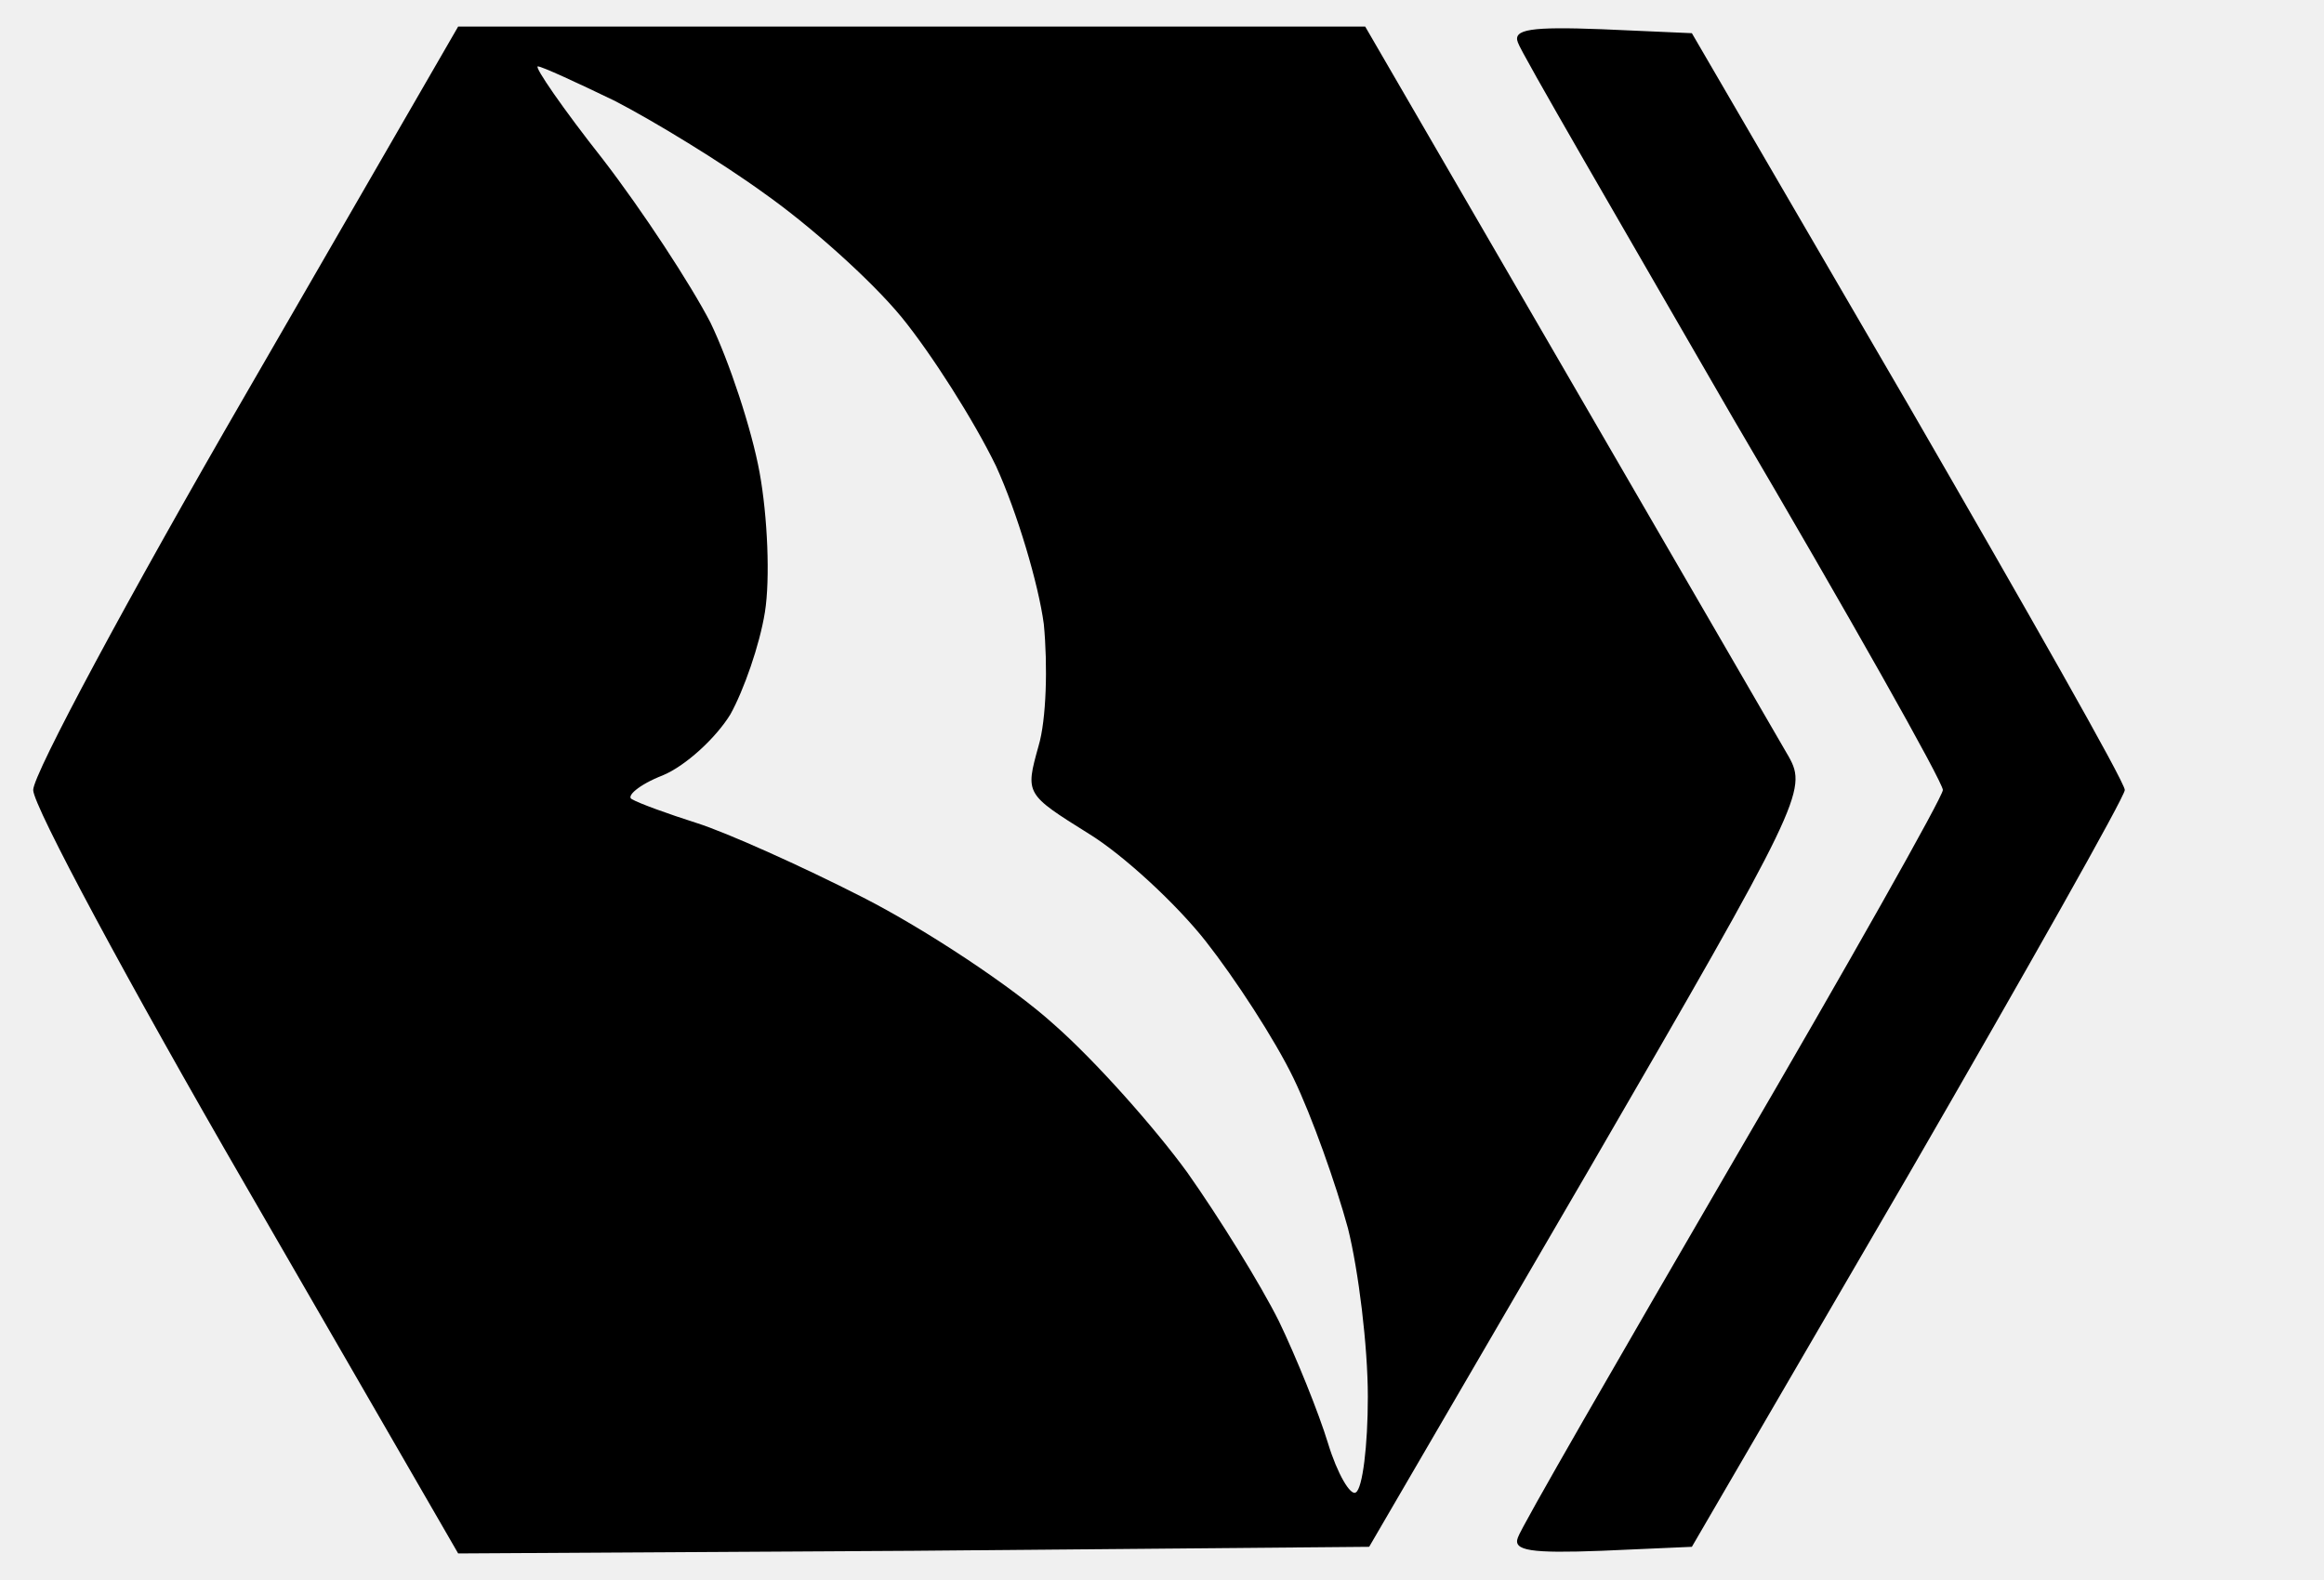
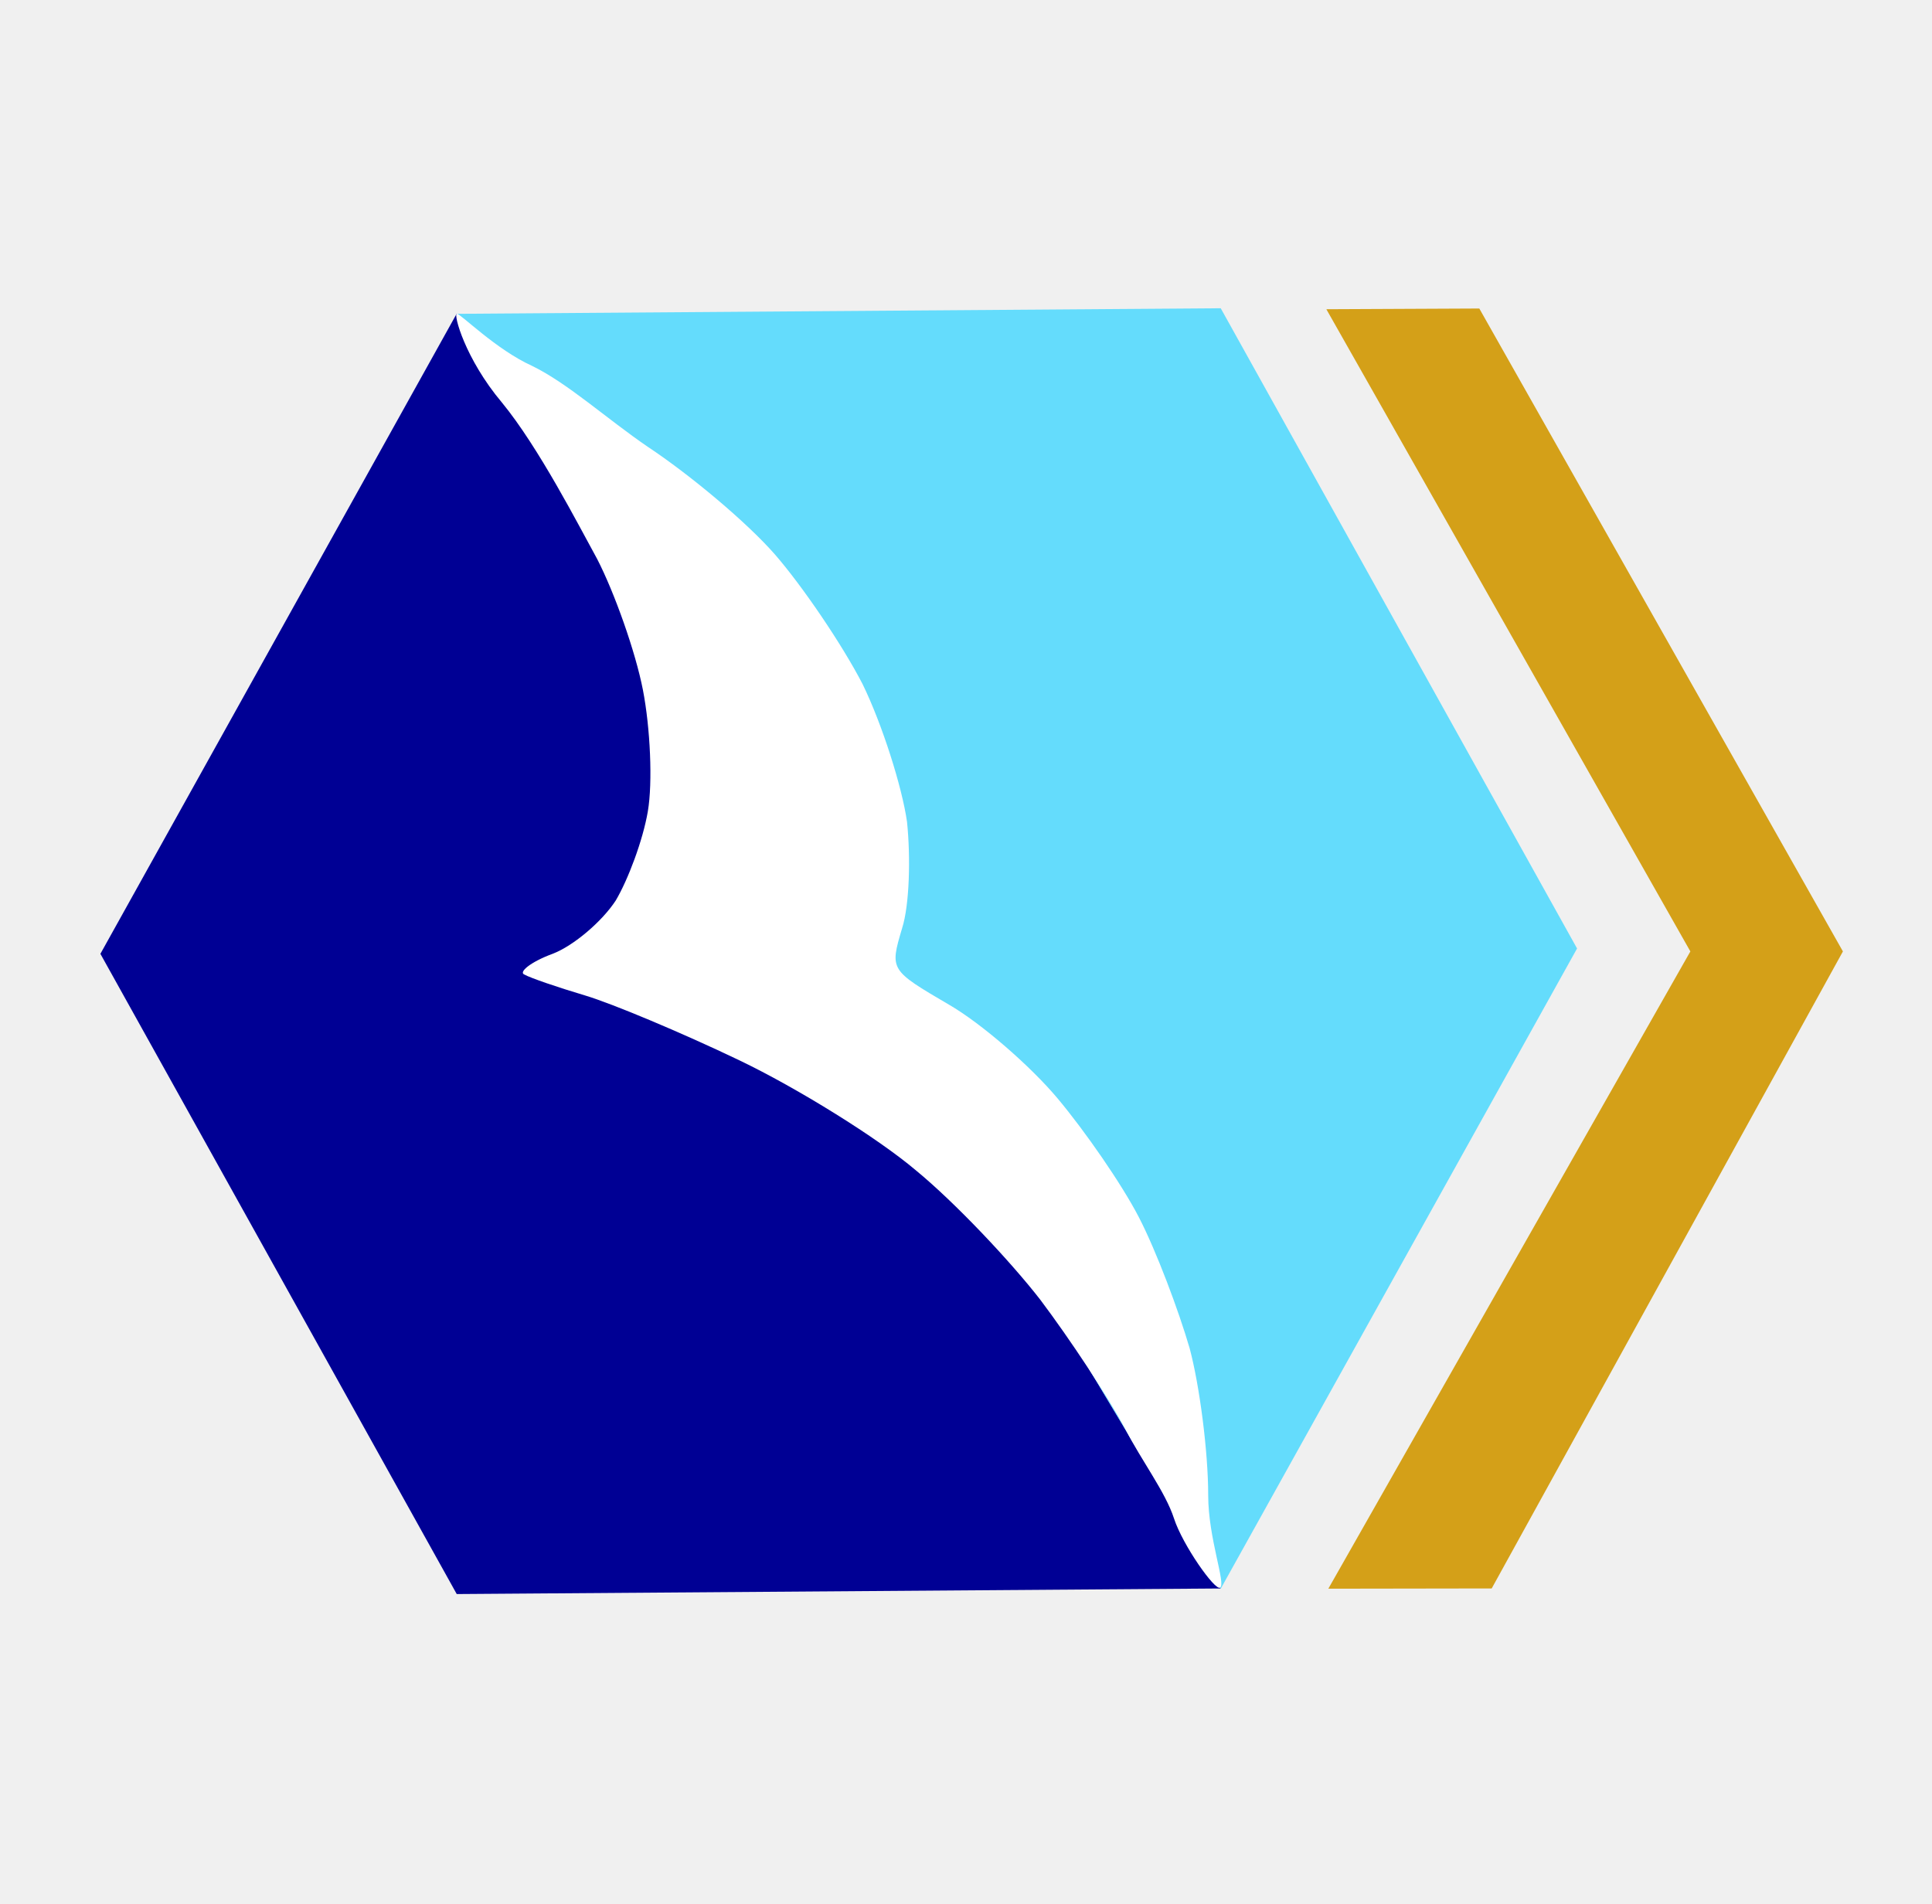
- <svg xmlns="http://www.w3.org/2000/svg" version="1.0" width="175pt" height="119pt" viewBox="0 0 175 119" preserveAspectRatio="xMidYMid meet">
-   <g transform="translate(0,119) scale(0.1,-0.1)" fill="#000000" stroke="none">
-     <path d="M687 1170 l-342 0 -160 -277 c-88 -152 -160 -286 -160 -298 0 -12 72 -146 160 -298 l160 -277 343 2 343 3 166 285 c159 274 164 285 150 310 -8 14 -83 143 -167 288 l-152 262 -341 0z m-282 -30 c3 0 29 -12 58 -26 29 -15 80 -46 113 -70 34 -24 80 -65 103 -93 22 -27 54 -77 71 -112 16 -35 32 -89 36 -119 3 -31 2 -72 -4 -92 -10 -36 -10 -36 38 -66 26 -16 66 -53 88 -81 22 -28 52 -74 66 -103 14 -29 32 -80 41 -113 8 -32 15 -89 15 -127 0 -37 -4 -69 -9 -72 -4 -3 -14 14 -21 37 -7 23 -24 65 -37 92 -14 28 -45 78 -69 112 -24 33 -69 84 -101 112 -31 28 -96 71 -143 95 -47 24 -103 49 -125 56 -22 7 -44 15 -49 18 -5 2 5 11 23 18 17 7 40 28 51 46 10 18 22 52 26 77 4 25 2 72 -4 105 -6 33 -23 84 -37 113 -15 29 -51 84 -81 123 -30 38 -52 70 -49 70z" />
-     <path d="M1206 1168 c-53 2 -67 0 -63 -10 2 -7 76 -134 162 -283 87 -148 158 -274 158 -280 0 -5 -71 -131 -158 -280 -86 -148 -160 -276 -162 -283 -4 -10 10 -12 63 -10 l68 3 163 280 c89 154 163 285 163 290 0 6 -74 136 -163 290 l-163 280 -68 3z" />
+ <svg xmlns="http://www.w3.org/2000/svg" version="1.0" width="216.875" height="213.75" viewBox="0 0 173.5 171" preserveAspectRatio="xMidYMid meet" id="svg2">
+   <defs id="defs14" />
+   <path style="fill:#d4a018;stroke:none" id="path10" d="M 119.111,27.772 151.8,85.449 l -32.512,57.235 14.671,-0.023 L 165.5,85.449 132.847,27.708 z" />
+   <g id="g3043" transform="translate(100.012,-87.72241)">
+     <path d="m -58.996,115.887 -32,57.5 32,57.5 68.6,-0.5" id="path8-2" style="fill:#000094;stroke:none" />
+     <path d="M 9.613,230.407 41.613,172.907 9.613,115.407 l -68.6,0.5" id="path8-2-2" style="fill:#64dcfc;stroke:none" />
  </g>
+   <g id="layer1" />
+   <path style="fill:#ffffff;stroke:none" id="path8" d="m 41.03,28.179 c 0.333,0 3.526,3.221 6.74,4.676 3.214,1.559 6.749,4.781 10.406,7.276 3.769,2.495 8.868,6.756 11.417,9.667 2.439,2.807 5.986,8.004 7.87,11.642 1.774,3.638 3.547,9.251 3.99,12.369 0.333,3.222 0.222,7.484 -0.443,9.563 -1.108,3.742 -1.108,3.742 4.212,6.86 2.882,1.663 7.316,5.509 9.754,8.419 2.439,2.91 5.764,7.692 7.316,10.706 1.552,3.014 3.547,8.316 4.545,11.746 0.887,3.326 1.663,9.251 1.663,13.201 0,3.846 1.619,7.971 1.065,8.282 -0.443,0.312 -3.359,-3.818 -4.135,-6.208 -0.776,-2.391 -2.915,-5.192 -4.356,-7.999 -1.552,-2.91 -4.988,-8.108 -7.648,-11.642 -2.66,-3.43 -7.648,-8.731 -11.195,-11.642 -3.436,-2.91 -10.641,-7.38 -15.851,-9.875 -5.21,-2.495 -11.417,-5.093 -13.855,-5.821 -2.439,-0.728 -4.877,-1.559 -5.431,-1.871 -0.554,-0.208 0.554,-1.143 2.549,-1.871 1.884,-0.728 4.434,-2.91 5.653,-4.781 1.108,-1.871 2.439,-5.405 2.882,-8.004 0.443,-2.599 0.222,-7.484 -0.443,-10.914 C 57.068,58.529 55.184,53.228 53.632,50.214 51.97,47.199 48.403,40.211 45.078,36.157 41.752,32.207 40.698,28.179 41.03,28.179 z" />
</svg>
